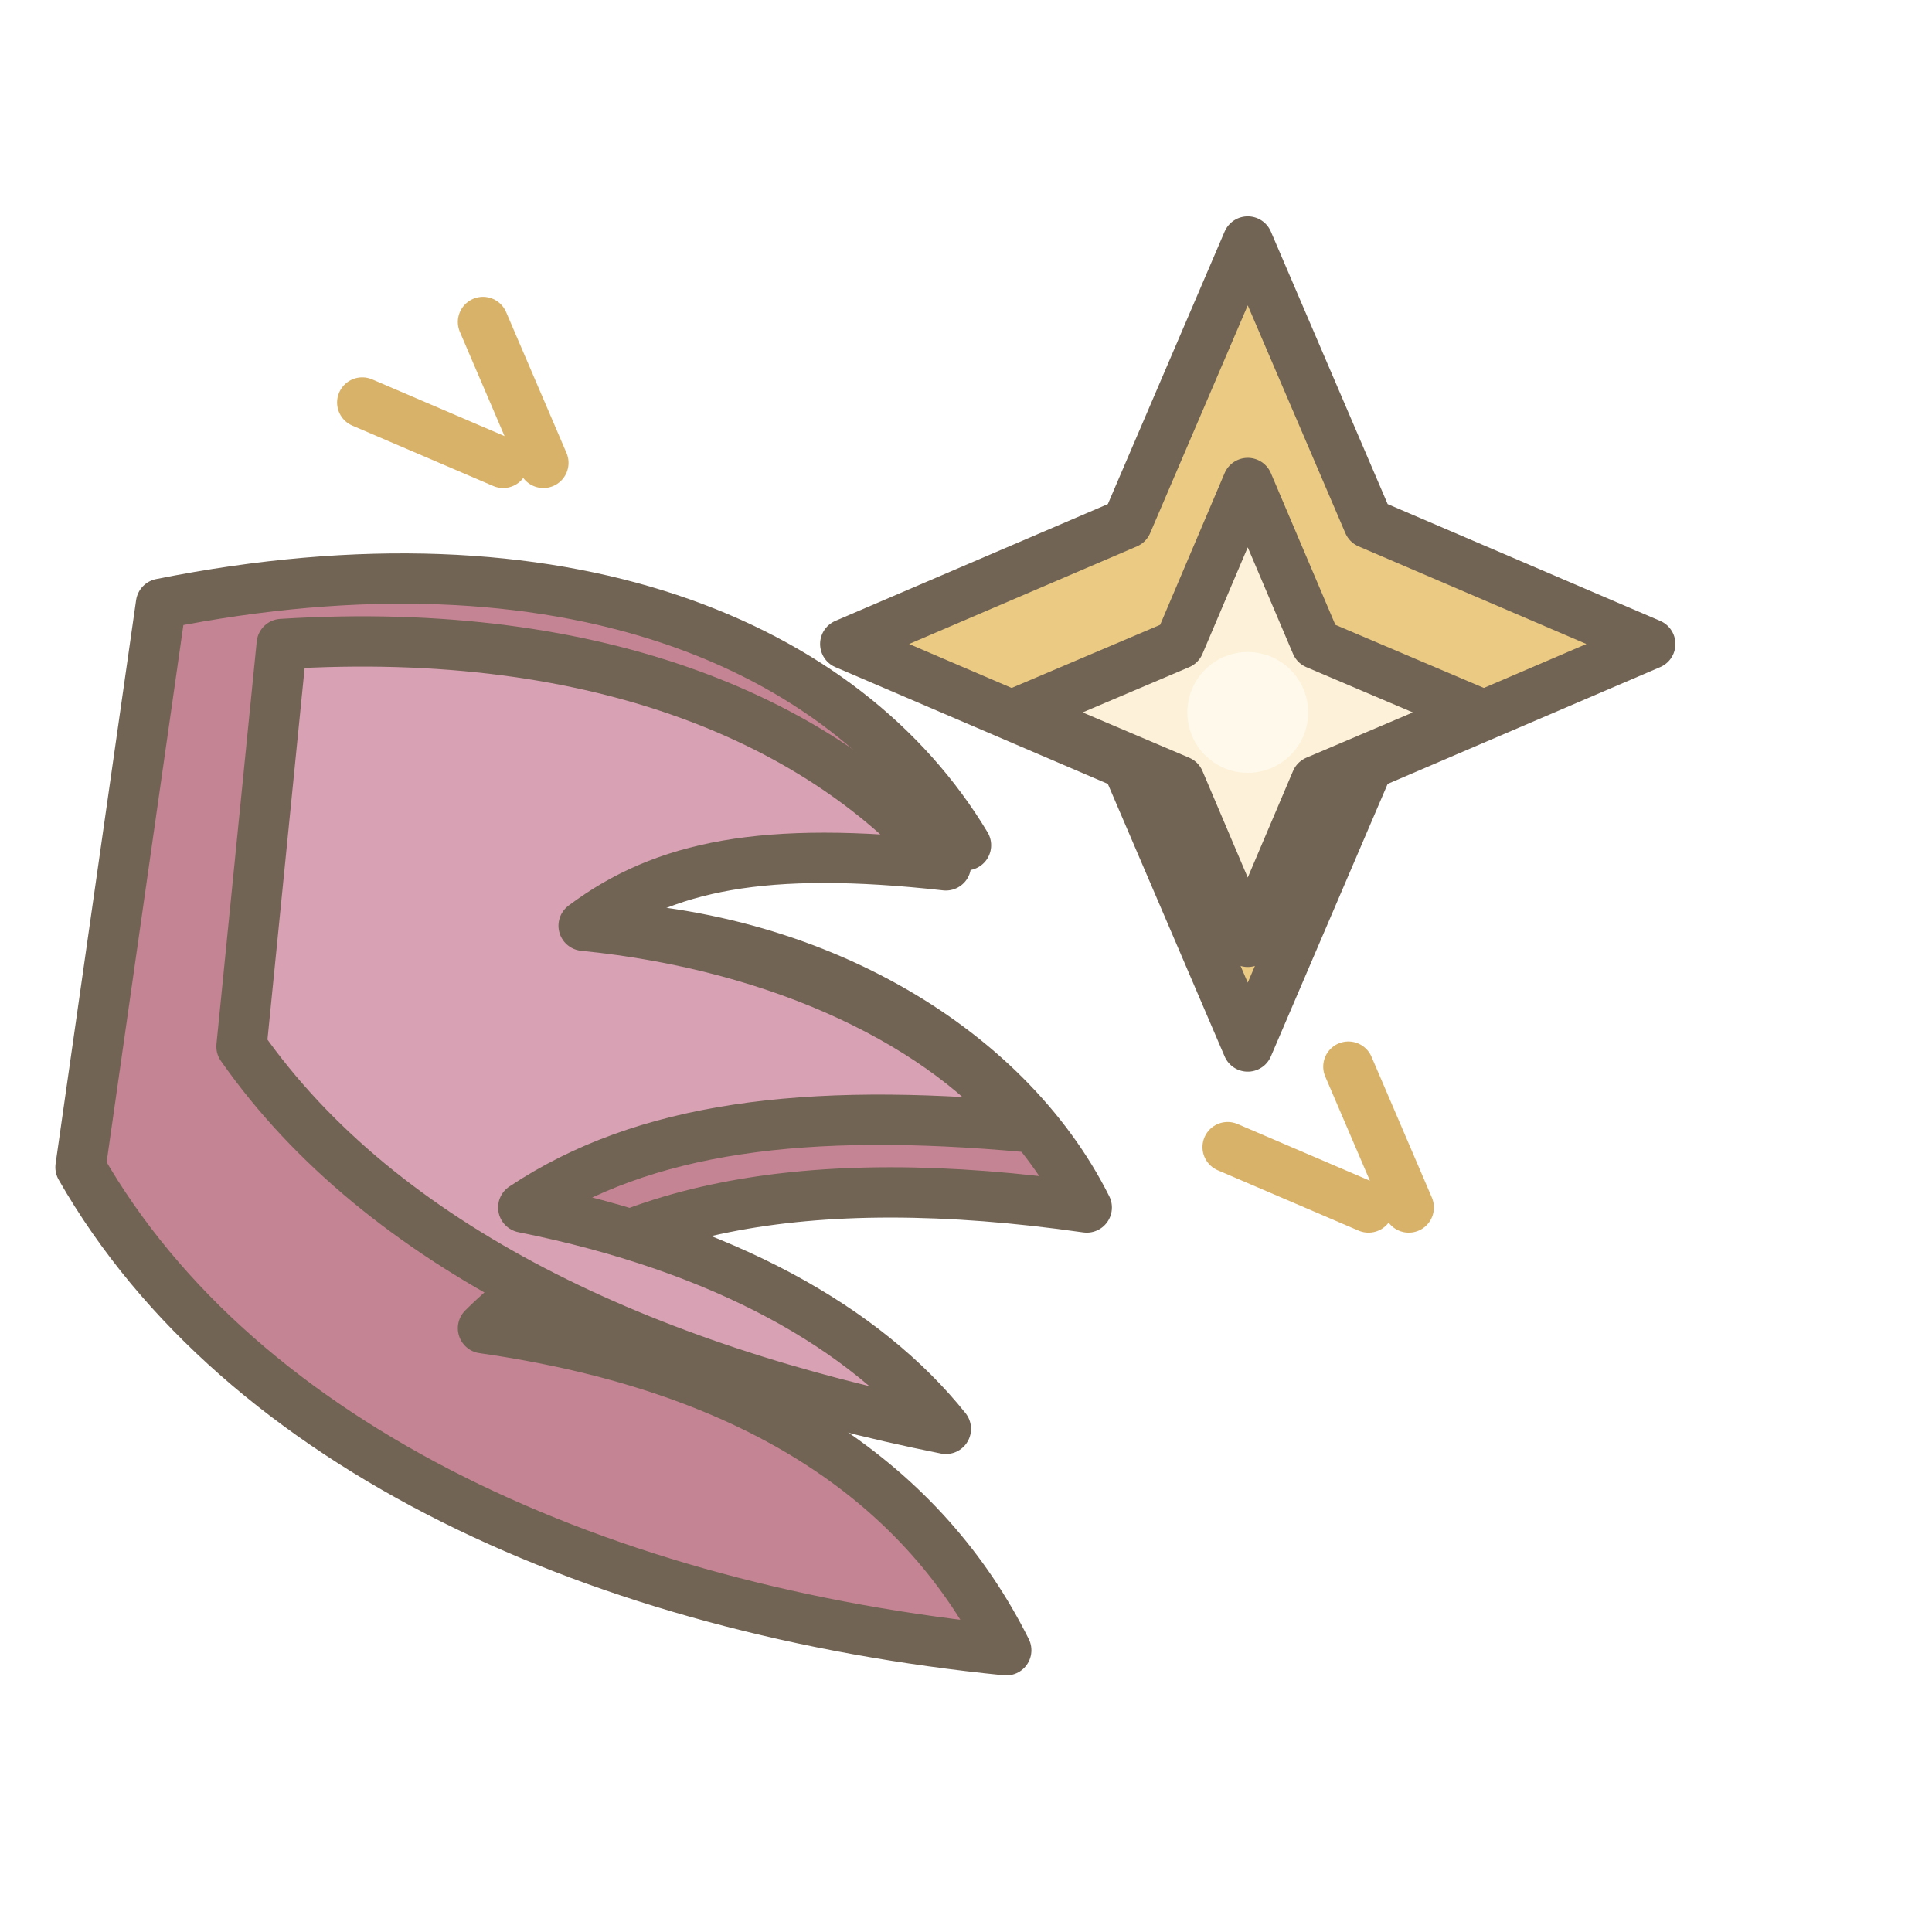
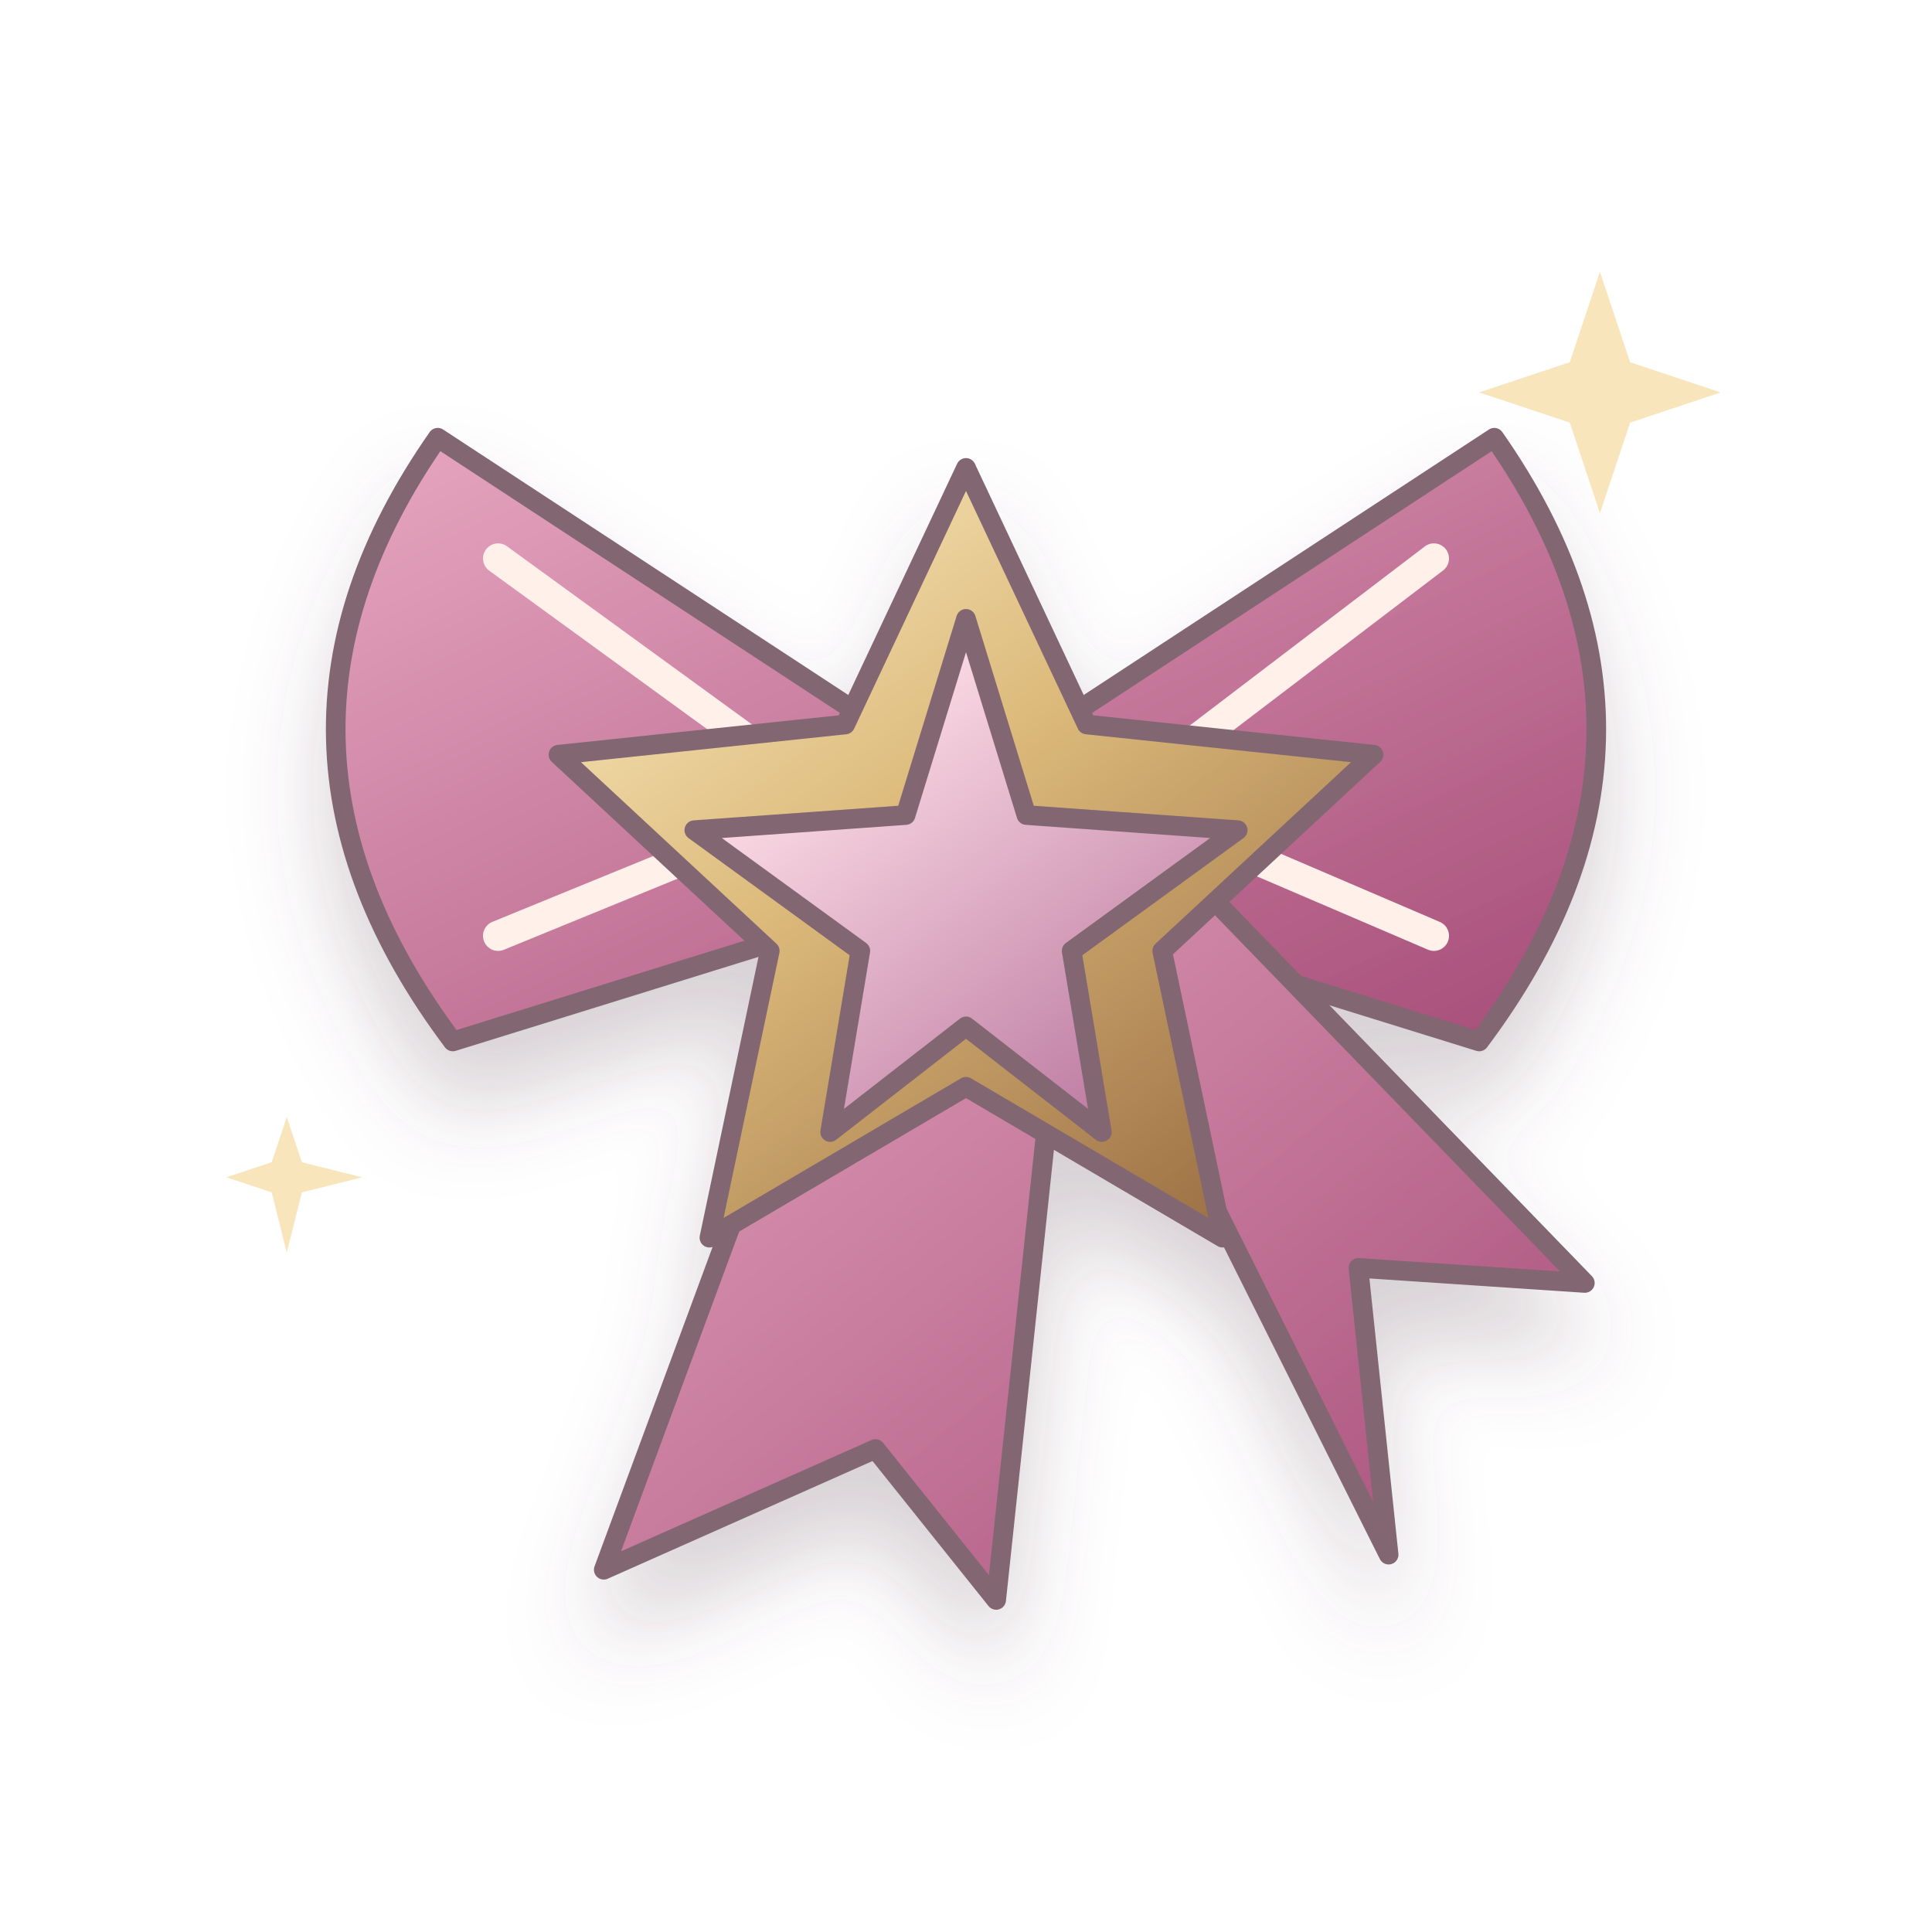
- <svg xmlns="http://www.w3.org/2000/svg" width="96" height="96" viewBox="0 0 96 96">
-   <g stroke="#716454" stroke-width="2.5" stroke-linejoin="round" stroke-linecap="round">
-     <path d="M8 30c20-4 34 2 40 12-10-2-16 0-20 4 12 0 22 6 26 14-14-2-24 0-30 6 14 2 22 8 26 16-20-2-38-10-46-24Z" fill="#c58493" />
-     <path d="M14 32c16-1 27 4 33 11-9-1-14 0-18 3 10 1 18 5 22 10-11-1-19 0-25 4 10 2 17 6 21 11-15-3-28-9-35-19Z" fill="#d9a1b4" />
-     <path d="m62 12 6 14 14 6-14 6-6 14-6-14-14-6 14-6Z" fill="#ebca84" />
-     <path d="m62 24 3.4 8 8 3.4-8 3.4-3.4 8-3.4-8-8-3.4 8-3.4Z" fill="#fdf2d9" />
-     <circle cx="62" cy="35.4" r="3" fill="#fff9ec" stroke="none" />
-     <path d="m24 16 3 7m-9-3 7 3m42 30 3 7m-9-3 7 3" stroke="#d9b269" fill="none" />
+ <svg xmlns="http://www.w3.org/2000/svg" width="128" height="128" viewBox="0 0 128 128">
+   <defs>
+     <linearGradient id="gold" x2=".8" y2="1">
+       <stop stop-color="#fff1ca" />
+       <stop offset=".48" stop-color="#dcba7b" />
+       <stop offset="1" stop-color="#9c7045" />
+     </linearGradient>
+     <linearGradient id="cloth" x2="1" y2="1">
+       <stop stop-color="#e7a7c0" />
+       <stop offset="1" stop-color="#a54c78" />
+     </linearGradient>
+     <linearGradient id="gem" x2=".8" y2="1">
+       <stop stop-color="#fff8f0" />
+       <stop offset=".28" stop-color="#f9d7e2" />
+       <stop offset="1" stop-color="#ba779f" />
+     </linearGradient>
+     <linearGradient id="ivory" x2="1" y2="1">
+       <stop stop-color="#fffcf2" />
+       <stop offset="1" stop-color="#ded2bb" />
+     </linearGradient>
+     <filter id="shadow" x="-30%" y="-30%" width="160%" height="180%">
+       <feDropShadow dx="0" dy="4" stdDeviation="3" flood-color="#604456" flood-opacity=".25" />
+     </filter>
+   </defs>
+   <g stroke="#826672" stroke-width="1.3" stroke-linejoin="round" stroke-linecap="round" filter="url(#shadow)">
+     <path d="M58 48 29 29q-14 20 1 40l29-9m11-12 29-19q14 20-1 40L69 60" fill="url(#cloth)" />
+     <path d="m57 58-17 46 18-8 8 10 5-47m-1 0 22 44-2-19 15 1-31-32" fill="url(#cloth)" />
+     <path d="m33 37 22 16-22 9m62-25L74 53l21 9" fill="none" stroke="#fff0e9" stroke-width="2" />
+     <path d="m64 31 8 17 19 2-14 13 4 19-17-10-17 10 4-19-14-13 19-2Z" fill="url(#gold)" />
+     <path d="m64 41 4 13 14 1-11 8 2 12-9-7-9 7 2-12-11-8 14-1Z" fill="url(#gem)" />
  </g>
+   <path d="m106 18 2 6 6 2-6 2-2 6-2-6-6-2 6-2ZM19 74l1 3 4 1-4 1-1 4-1-4-3-1 3-1Z" fill="#f9e5bc" />
</svg>
